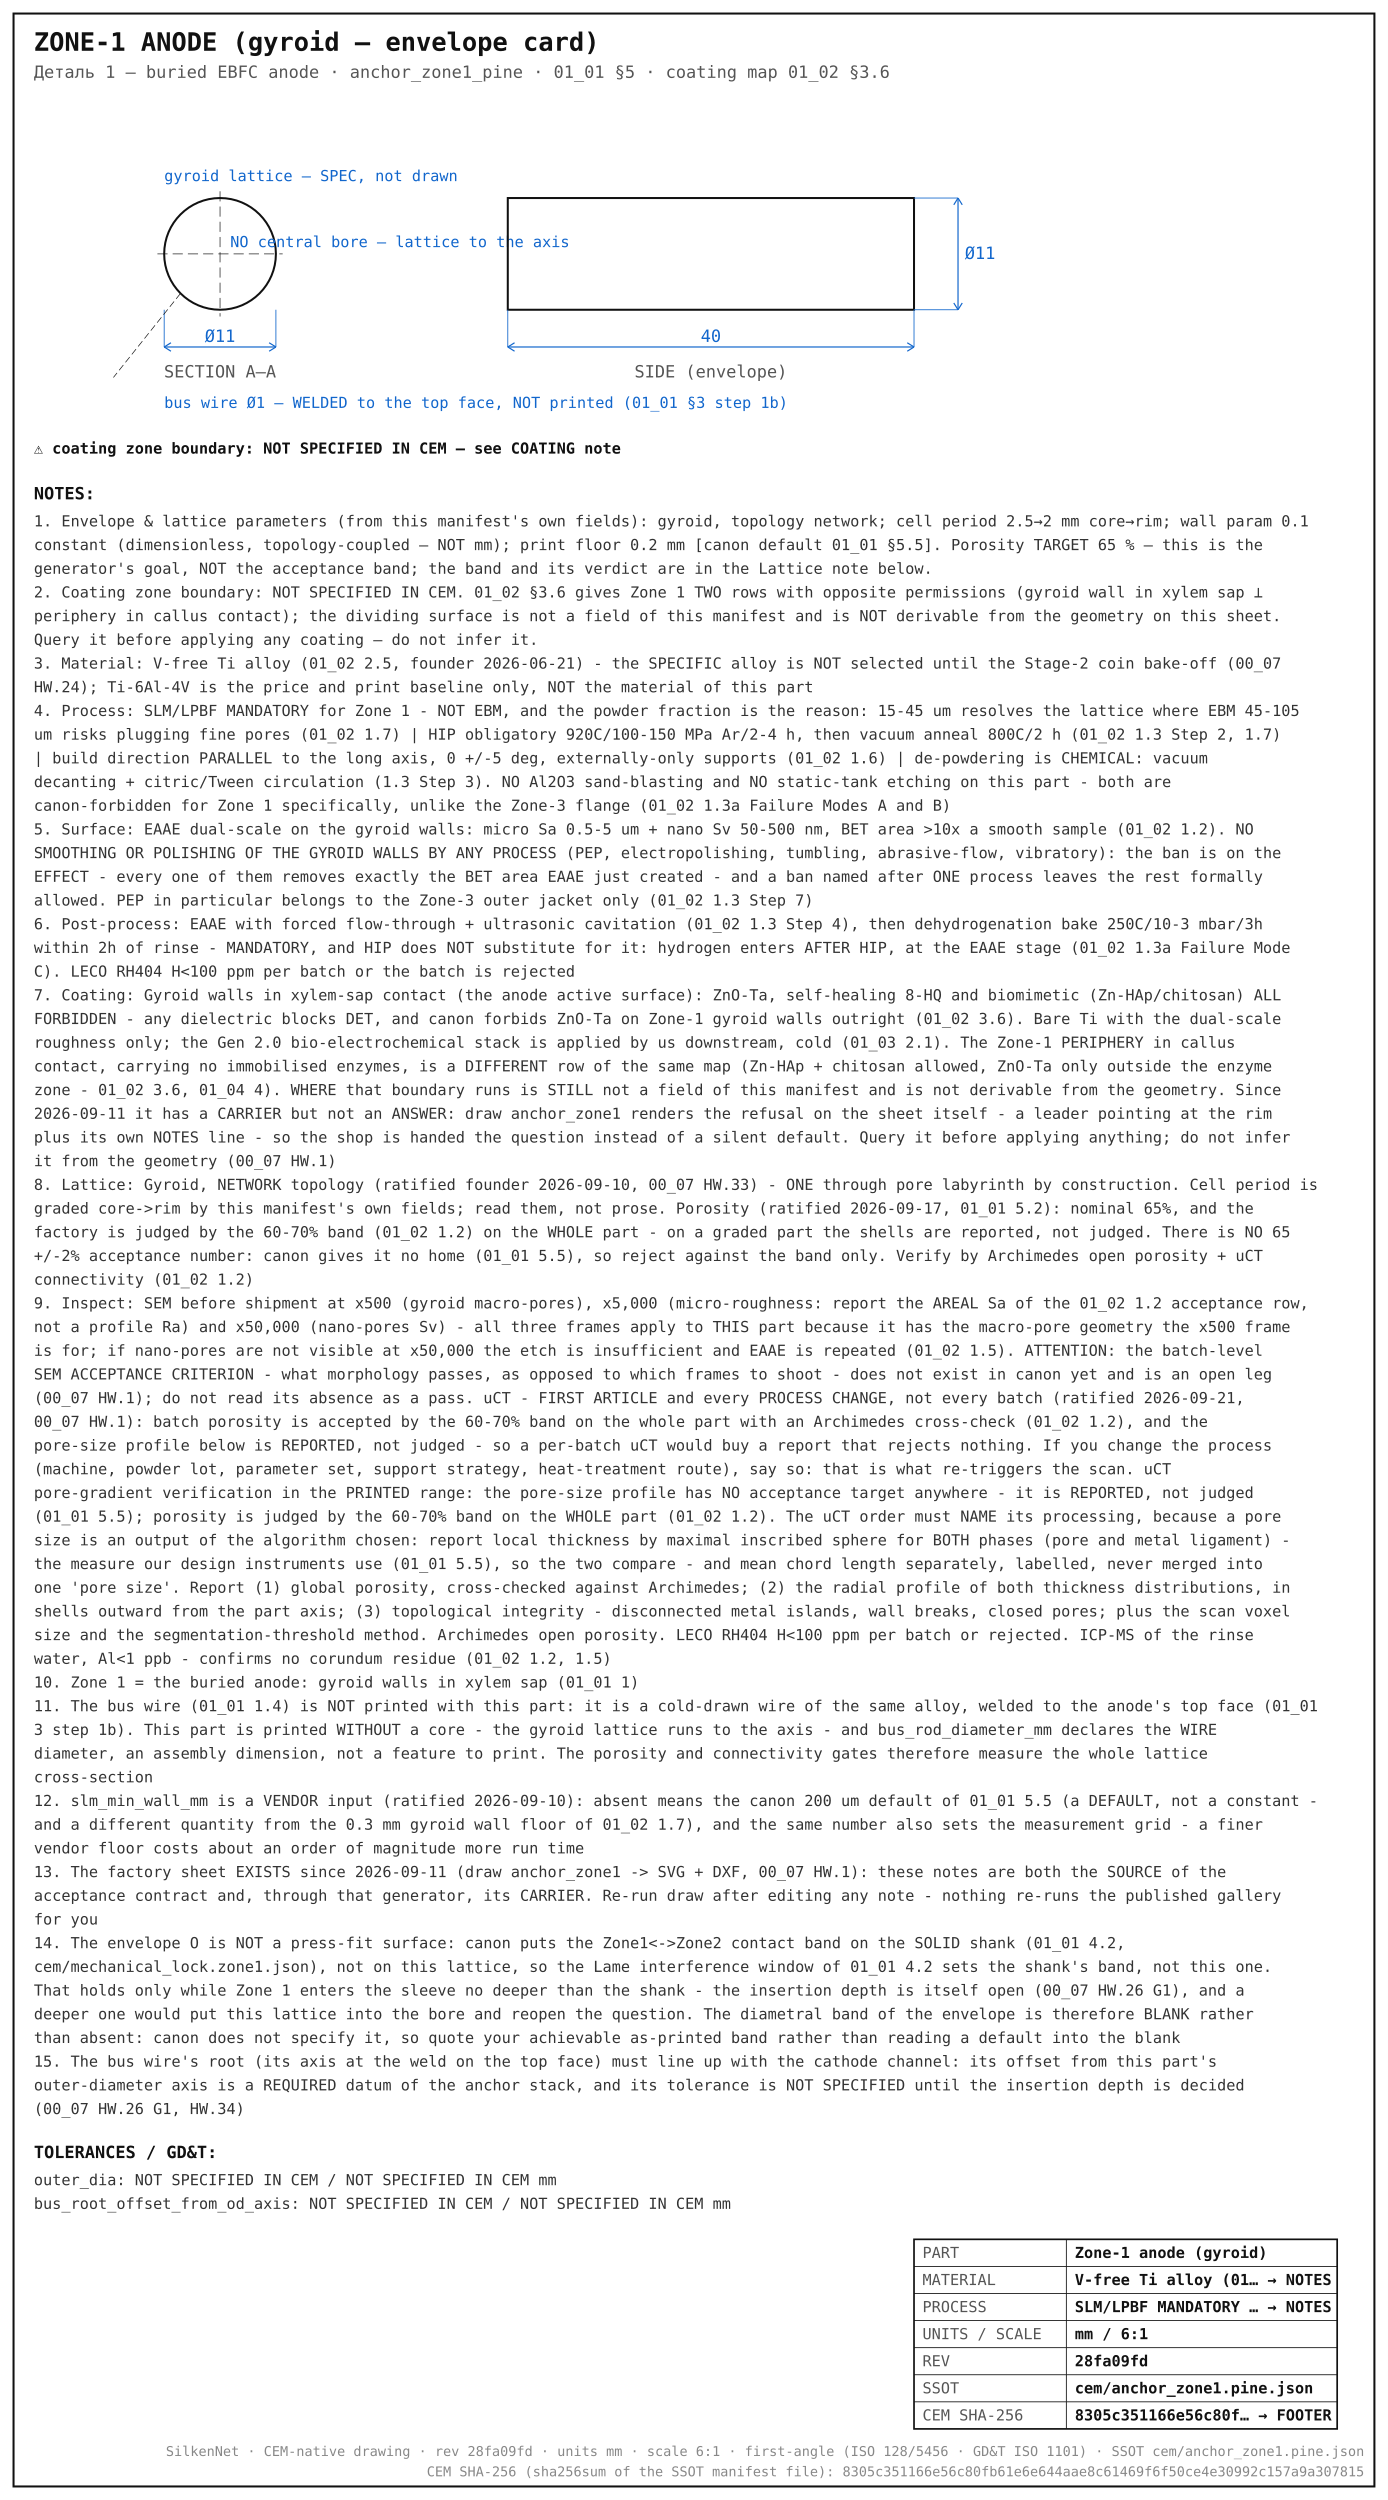
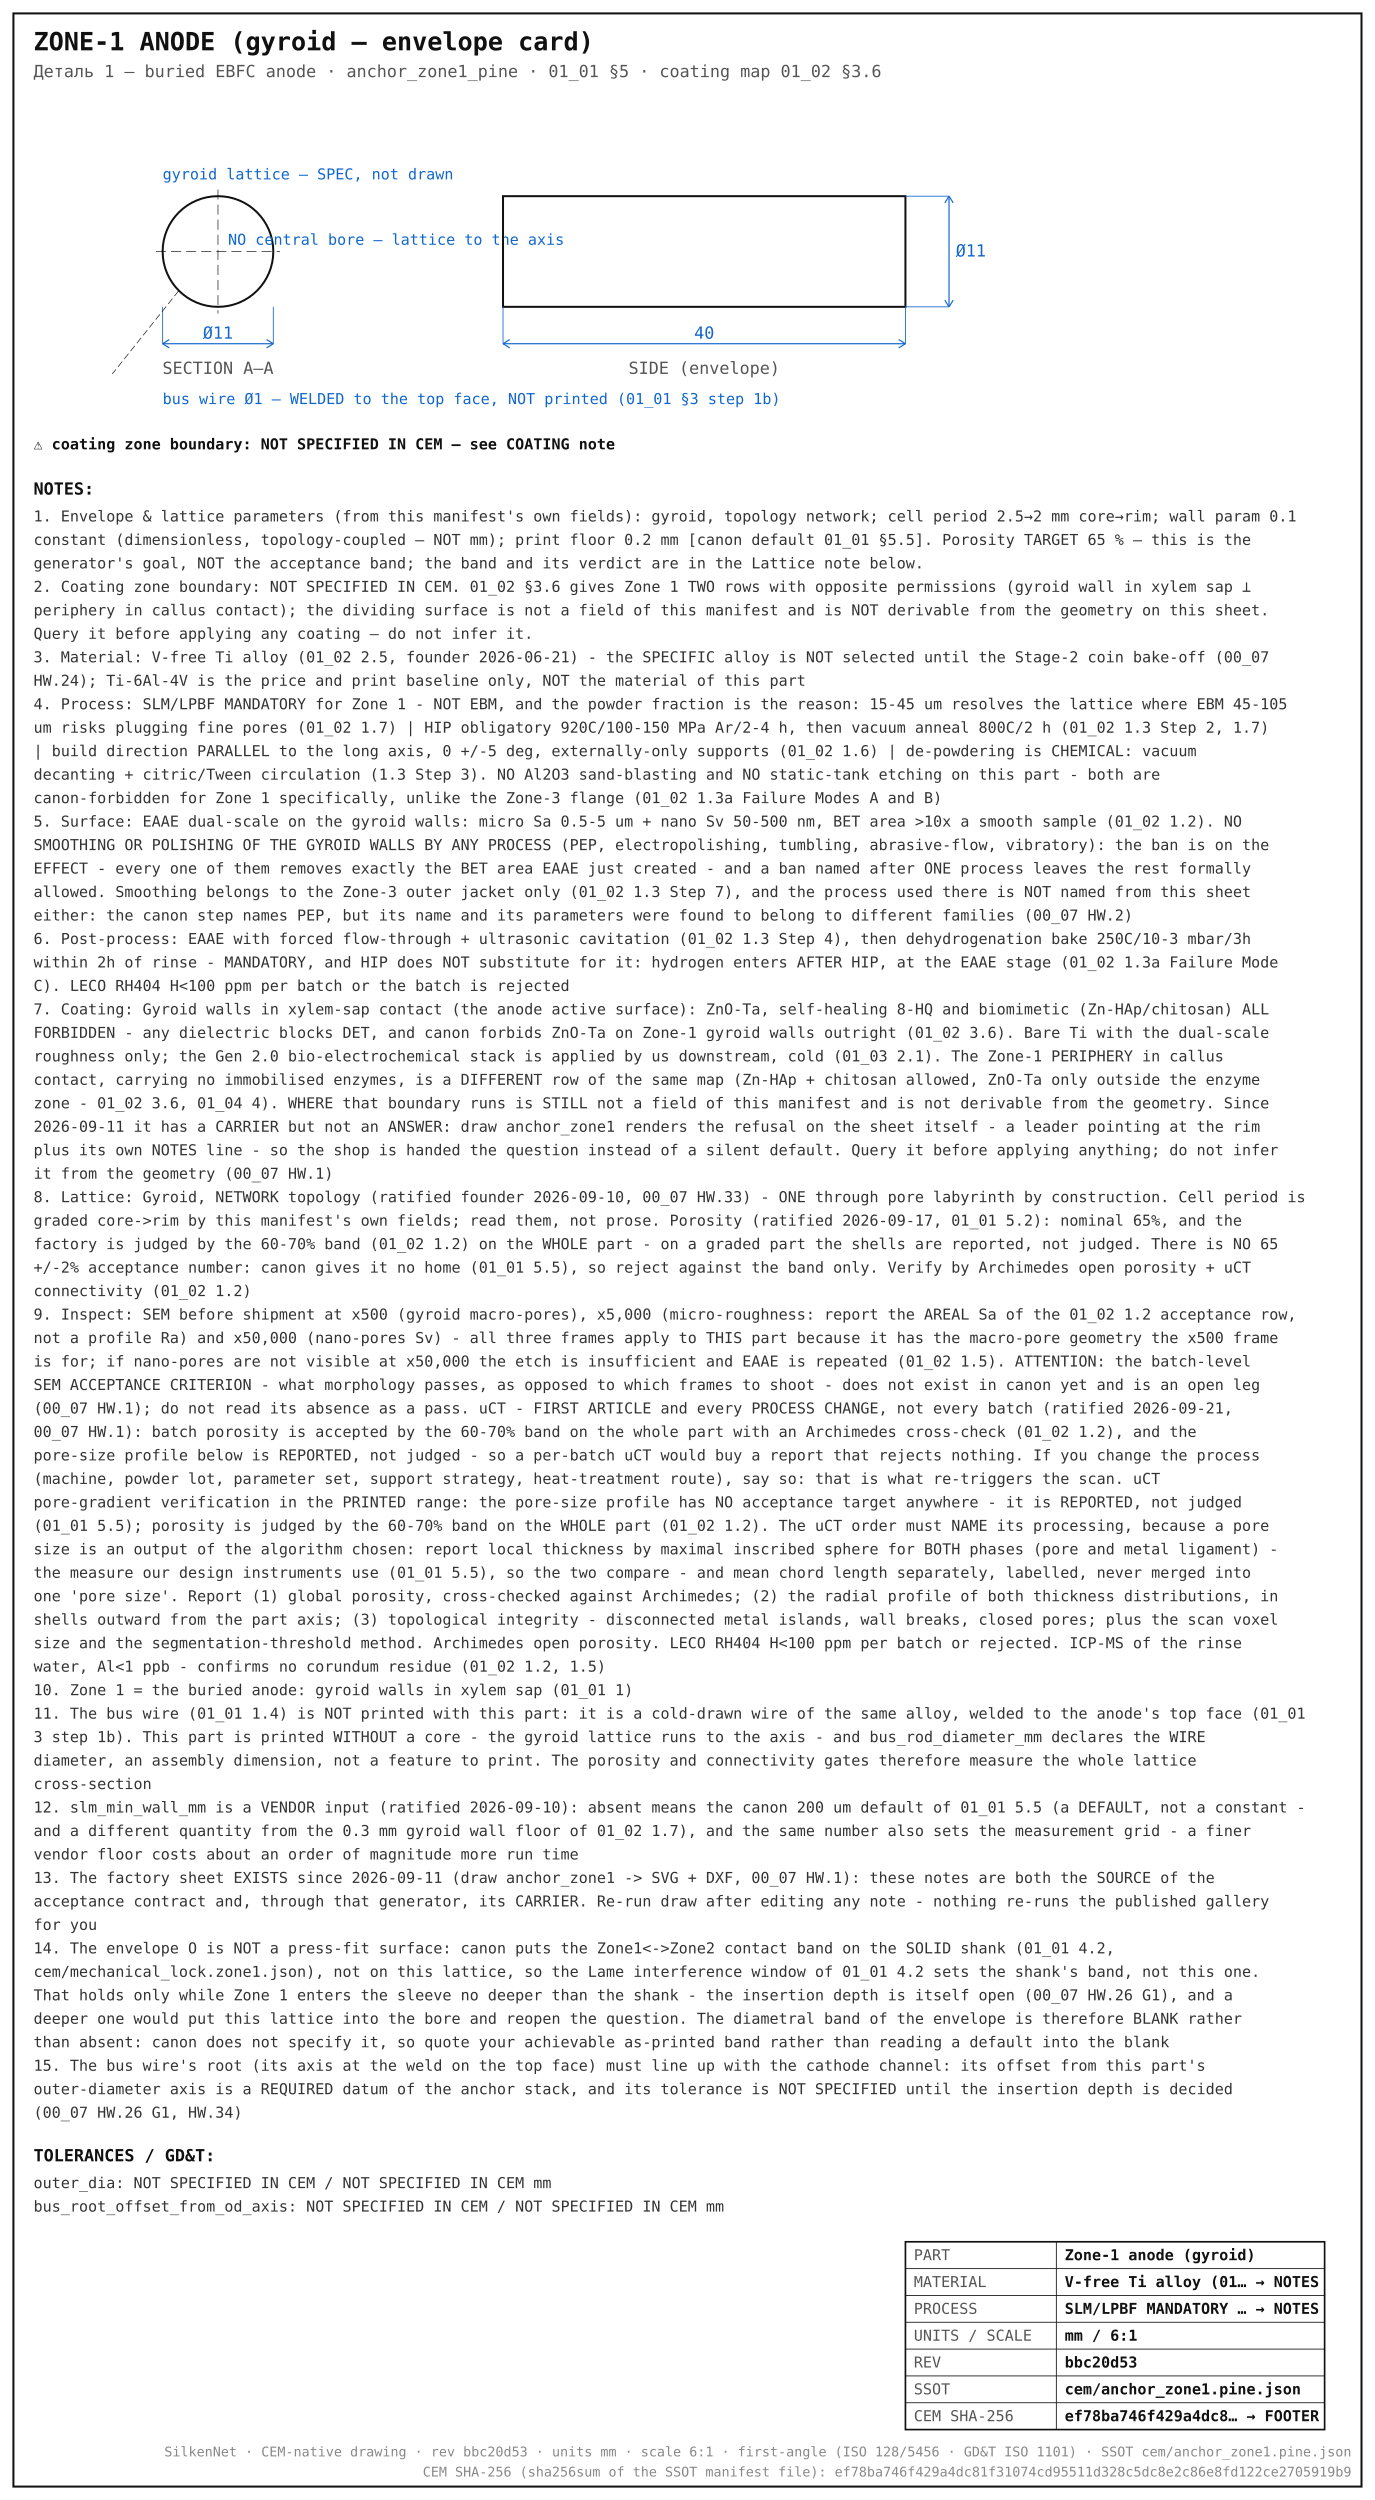
- <svg xmlns="http://www.w3.org/2000/svg" width="820" height="1477" viewBox="0 0 820 1477">
-   <rect x="0" y="0" width="820" height="1477" fill="white" />
-   <rect x="8" y="8" width="804" height="1461" fill="none" stroke="#111" stroke-width="1.2" />
+ <svg xmlns="http://www.w3.org/2000/svg" width="820" height="1491" viewBox="0 0 820 1491">
+   <rect x="0" y="0" width="820" height="1491" fill="white" />
+   <rect x="8" y="8" width="804" height="1475" fill="none" stroke="#111" stroke-width="1.2" />
  <text x="20" y="30" font-family="monospace" font-size="15" text-anchor="start" fill="#111" font-weight="bold">ZONE-1 ANODE  (gyroid — envelope card)</text>
  <text x="20" y="46" font-family="monospace" font-size="10" text-anchor="start" fill="#555" font-weight="normal">Деталь 1 — buried EBFC anode · anchor_zone1_pine · 01_01 §5 · coating map 01_02 §3.6</text>
  <circle cx="130" cy="150" r="33" fill="none" stroke="#111" stroke-width="1.2" />
  <line x1="93" y1="150" x2="167" y2="150" stroke="#111" stroke-width="0.4" stroke-dasharray="6 3" />
  <line x1="130" y1="113" x2="130" y2="187" stroke="#111" stroke-width="0.4" stroke-dasharray="6 3" />
  <text x="130" y="223" font-family="monospace" font-size="10" text-anchor="middle" fill="#555" font-weight="normal">SECTION A–A</text>
  <line x1="97" y1="183" x2="97" y2="205" stroke="#1166cc" stroke-width="0.5" />
  <line x1="163" y1="183" x2="163" y2="205" stroke="#1166cc" stroke-width="0.5" />
  <line x1="97" y1="205" x2="163" y2="205" stroke="#1166cc" stroke-width="0.7" />
  <line x1="97" y1="205" x2="101" y2="202.5" stroke="#1166cc" stroke-width="0.7" />
  <line x1="97" y1="205" x2="101" y2="207.5" stroke="#1166cc" stroke-width="0.7" />
  <line x1="163" y1="205" x2="159" y2="202.5" stroke="#1166cc" stroke-width="0.7" />
  <line x1="163" y1="205" x2="159" y2="207.5" stroke="#1166cc" stroke-width="0.7" />
  <text x="130" y="202" font-family="monospace" font-size="10" text-anchor="middle" fill="#1166cc" font-weight="normal">Ø11</text>
  <text x="136" y="146" font-family="monospace" font-size="9" text-anchor="start" fill="#1166cc" font-weight="normal">NO central bore — lattice to the axis</text>
  <text x="97" y="241" font-family="monospace" font-size="9" text-anchor="start" fill="#1166cc" font-weight="normal">bus wire Ø1 — WELDED to the top face, NOT printed (01_01 §3 step 1b)</text>
  <text x="97" y="107" font-family="monospace" font-size="9" text-anchor="start" fill="#1166cc" font-weight="normal">gyroid lattice — SPEC, not drawn</text>
  <line x1="106.57" y1="173.43" x2="67" y2="223" stroke="#111" stroke-width="0.4" stroke-dasharray="4 2" />
  <text x="20" y="268" font-family="monospace" font-size="9" text-anchor="start" fill="#111" font-weight="bold">⚠ coating zone boundary: NOT SPECIFIED IN CEM — see COATING note</text>
  <rect x="300" y="117" width="240" height="66" fill="none" stroke="#111" stroke-width="1.2" />
  <text x="420" y="223" font-family="monospace" font-size="10" text-anchor="middle" fill="#555" font-weight="normal">SIDE (envelope)</text>
  <line x1="300" y1="183" x2="300" y2="205" stroke="#1166cc" stroke-width="0.5" />
  <line x1="540" y1="183" x2="540" y2="205" stroke="#1166cc" stroke-width="0.5" />
  <line x1="300" y1="205" x2="540" y2="205" stroke="#1166cc" stroke-width="0.7" />
  <line x1="300" y1="205" x2="304" y2="202.5" stroke="#1166cc" stroke-width="0.7" />
  <line x1="300" y1="205" x2="304" y2="207.5" stroke="#1166cc" stroke-width="0.7" />
  <line x1="540" y1="205" x2="536" y2="202.5" stroke="#1166cc" stroke-width="0.7" />
  <line x1="540" y1="205" x2="536" y2="207.5" stroke="#1166cc" stroke-width="0.7" />
  <text x="420" y="202" font-family="monospace" font-size="10" text-anchor="middle" fill="#1166cc" font-weight="normal">40</text>
  <line x1="540" y1="117" x2="566" y2="117" stroke="#1166cc" stroke-width="0.5" />
  <line x1="540" y1="183" x2="566" y2="183" stroke="#1166cc" stroke-width="0.5" />
  <line x1="566" y1="117" x2="566" y2="183" stroke="#1166cc" stroke-width="0.7" />
  <line x1="566" y1="117" x2="563.5" y2="121" stroke="#1166cc" stroke-width="0.7" />
  <line x1="566" y1="117" x2="568.5" y2="121" stroke="#1166cc" stroke-width="0.7" />
  <line x1="566" y1="183" x2="563.5" y2="179" stroke="#1166cc" stroke-width="0.7" />
  <line x1="566" y1="183" x2="568.5" y2="179" stroke="#1166cc" stroke-width="0.7" />
  <text x="570" y="153" font-family="monospace" font-size="10" text-anchor="start" fill="#1166cc" font-weight="normal">Ø11</text>
  <text x="20" y="295" font-family="monospace" font-size="10" text-anchor="start" fill="#111" font-weight="bold">NOTES:</text>
  <text x="20" y="311" font-family="monospace" font-size="9" text-anchor="start" fill="#333" font-weight="normal">1. Envelope &amp; lattice parameters (from this manifest's own fields): gyroid, topology network; cell period 2.5→2 mm core→rim; wall param 0.1</text>
  <text x="20" y="325" font-family="monospace" font-size="9" text-anchor="start" fill="#333" font-weight="normal">   constant (dimensionless, topology-coupled — NOT mm); print floor 0.2 mm [canon default 01_01 §5.5]. Porosity TARGET 65 % — this is the</text>
  <text x="20" y="339" font-family="monospace" font-size="9" text-anchor="start" fill="#333" font-weight="normal">   generator's goal, NOT the acceptance band; the band and its verdict are in the Lattice note below.</text>
  <text x="20" y="353" font-family="monospace" font-size="9" text-anchor="start" fill="#333" font-weight="normal">2. Coating zone boundary: NOT SPECIFIED IN CEM. 01_02 §3.6 gives Zone 1 TWO rows with opposite permissions (gyroid wall in xylem sap ⊥</text>
  <text x="20" y="367" font-family="monospace" font-size="9" text-anchor="start" fill="#333" font-weight="normal">   periphery in callus contact); the dividing surface is not a field of this manifest and is NOT derivable from the geometry on this sheet.</text>
  <text x="20" y="381" font-family="monospace" font-size="9" text-anchor="start" fill="#333" font-weight="normal">   Query it before applying any coating — do not infer it.</text>
  <text x="20" y="395" font-family="monospace" font-size="9" text-anchor="start" fill="#333" font-weight="normal">3. Material: V-free Ti alloy (01_02 2.5, founder 2026-06-21) - the SPECIFIC alloy is NOT selected until the Stage-2 coin bake-off (00_07</text>
  <text x="20" y="409" font-family="monospace" font-size="9" text-anchor="start" fill="#333" font-weight="normal">   HW.24); Ti-6Al-4V is the price and print baseline only, NOT the material of this part</text>
  <text x="20" y="423" font-family="monospace" font-size="9" text-anchor="start" fill="#333" font-weight="normal">4. Process: SLM/LPBF MANDATORY for Zone 1 - NOT EBM, and the powder fraction is the reason: 15-45 um resolves the lattice where EBM 45-105</text>
  <text x="20" y="437" font-family="monospace" font-size="9" text-anchor="start" fill="#333" font-weight="normal">   um risks plugging fine pores (01_02 1.7) | HIP obligatory 920C/100-150 MPa Ar/2-4 h, then vacuum anneal 800C/2 h (01_02 1.3 Step 2, 1.7)</text>
  <text x="20" y="451" font-family="monospace" font-size="9" text-anchor="start" fill="#333" font-weight="normal">   | build direction PARALLEL to the long axis, 0 +/-5 deg, externally-only supports (01_02 1.6) | de-powdering is CHEMICAL: vacuum</text>
  <text x="20" y="465" font-family="monospace" font-size="9" text-anchor="start" fill="#333" font-weight="normal">   decanting + citric/Tween circulation (1.3 Step 3). NO Al2O3 sand-blasting and NO static-tank etching on this part - both are</text>
  <text x="20" y="479" font-family="monospace" font-size="9" text-anchor="start" fill="#333" font-weight="normal">   canon-forbidden for Zone 1 specifically, unlike the Zone-3 flange (01_02 1.3a Failure Modes A and B)</text>
  <text x="20" y="493" font-family="monospace" font-size="9" text-anchor="start" fill="#333" font-weight="normal">5. Surface: EAAE dual-scale on the gyroid walls: micro Sa 0.5-5 um + nano Sv 50-500 nm, BET area &gt;10x a smooth sample (01_02 1.2). NO</text>
  <text x="20" y="507" font-family="monospace" font-size="9" text-anchor="start" fill="#333" font-weight="normal">   SMOOTHING OR POLISHING OF THE GYROID WALLS BY ANY PROCESS (PEP, electropolishing, tumbling, abrasive-flow, vibratory): the ban is on the</text>
  <text x="20" y="521" font-family="monospace" font-size="9" text-anchor="start" fill="#333" font-weight="normal">   EFFECT - every one of them removes exactly the BET area EAAE just created - and a ban named after ONE process leaves the rest formally</text>
-   <text x="20" y="535" font-family="monospace" font-size="9" text-anchor="start" fill="#333" font-weight="normal">   allowed. PEP in particular belongs to the Zone-3 outer jacket only (01_02 1.3 Step 7)</text>
-   <text x="20" y="549" font-family="monospace" font-size="9" text-anchor="start" fill="#333" font-weight="normal">6. Post-process: EAAE with forced flow-through + ultrasonic cavitation (01_02 1.3 Step 4), then dehydrogenation bake 250C/10-3 mbar/3h</text>
-   <text x="20" y="563" font-family="monospace" font-size="9" text-anchor="start" fill="#333" font-weight="normal">   within 2h of rinse - MANDATORY, and HIP does NOT substitute for it: hydrogen enters AFTER HIP, at the EAAE stage (01_02 1.3a Failure Mode</text>
-   <text x="20" y="577" font-family="monospace" font-size="9" text-anchor="start" fill="#333" font-weight="normal">   C). LECO RH404 H&lt;100 ppm per batch or the batch is rejected</text>
-   <text x="20" y="591" font-family="monospace" font-size="9" text-anchor="start" fill="#333" font-weight="normal">7. Coating: Gyroid walls in xylem-sap contact (the anode active surface): ZnO-Ta, self-healing 8-HQ and biomimetic (Zn-HAp/chitosan) ALL</text>
-   <text x="20" y="605" font-family="monospace" font-size="9" text-anchor="start" fill="#333" font-weight="normal">   FORBIDDEN - any dielectric blocks DET, and canon forbids ZnO-Ta on Zone-1 gyroid walls outright (01_02 3.6). Bare Ti with the dual-scale</text>
-   <text x="20" y="619" font-family="monospace" font-size="9" text-anchor="start" fill="#333" font-weight="normal">   roughness only; the Gen 2.0 bio-electrochemical stack is applied by us downstream, cold (01_03 2.1). The Zone-1 PERIPHERY in callus</text>
-   <text x="20" y="633" font-family="monospace" font-size="9" text-anchor="start" fill="#333" font-weight="normal">   contact, carrying no immobilised enzymes, is a DIFFERENT row of the same map (Zn-HAp + chitosan allowed, ZnO-Ta only outside the enzyme</text>
-   <text x="20" y="647" font-family="monospace" font-size="9" text-anchor="start" fill="#333" font-weight="normal">   zone - 01_02 3.6, 01_04 4). WHERE that boundary runs is STILL not a field of this manifest and is not derivable from the geometry. Since</text>
-   <text x="20" y="661" font-family="monospace" font-size="9" text-anchor="start" fill="#333" font-weight="normal">   2026-09-11 it has a CARRIER but not an ANSWER: draw anchor_zone1 renders the refusal on the sheet itself - a leader pointing at the rim</text>
-   <text x="20" y="675" font-family="monospace" font-size="9" text-anchor="start" fill="#333" font-weight="normal">   plus its own NOTES line - so the shop is handed the question instead of a silent default. Query it before applying anything; do not infer</text>
-   <text x="20" y="689" font-family="monospace" font-size="9" text-anchor="start" fill="#333" font-weight="normal">   it from the geometry (00_07 HW.1)</text>
-   <text x="20" y="703" font-family="monospace" font-size="9" text-anchor="start" fill="#333" font-weight="normal">8. Lattice: Gyroid, NETWORK topology (ratified founder 2026-09-10, 00_07 HW.33) - ONE through pore labyrinth by construction. Cell period is</text>
-   <text x="20" y="717" font-family="monospace" font-size="9" text-anchor="start" fill="#333" font-weight="normal">   graded core-&gt;rim by this manifest's own fields; read them, not prose. Porosity (ratified 2026-09-17, 01_01 5.2): nominal 65%, and the</text>
-   <text x="20" y="731" font-family="monospace" font-size="9" text-anchor="start" fill="#333" font-weight="normal">   factory is judged by the 60-70% band (01_02 1.2) on the WHOLE part - on a graded part the shells are reported, not judged. There is NO 65</text>
-   <text x="20" y="745" font-family="monospace" font-size="9" text-anchor="start" fill="#333" font-weight="normal">   +/-2% acceptance number: canon gives it no home (01_01 5.5), so reject against the band only. Verify by Archimedes open porosity + uCT</text>
-   <text x="20" y="759" font-family="monospace" font-size="9" text-anchor="start" fill="#333" font-weight="normal">   connectivity (01_02 1.2)</text>
-   <text x="20" y="773" font-family="monospace" font-size="9" text-anchor="start" fill="#333" font-weight="normal">9. Inspect: SEM before shipment at x500 (gyroid macro-pores), x5,000 (micro-roughness: report the AREAL Sa of the 01_02 1.2 acceptance row,</text>
-   <text x="20" y="787" font-family="monospace" font-size="9" text-anchor="start" fill="#333" font-weight="normal">   not a profile Ra) and x50,000 (nano-pores Sv) - all three frames apply to THIS part because it has the macro-pore geometry the x500 frame</text>
-   <text x="20" y="801" font-family="monospace" font-size="9" text-anchor="start" fill="#333" font-weight="normal">   is for; if nano-pores are not visible at x50,000 the etch is insufficient and EAAE is repeated (01_02 1.5). ATTENTION: the batch-level</text>
-   <text x="20" y="815" font-family="monospace" font-size="9" text-anchor="start" fill="#333" font-weight="normal">   SEM ACCEPTANCE CRITERION - what morphology passes, as opposed to which frames to shoot - does not exist in canon yet and is an open leg</text>
-   <text x="20" y="829" font-family="monospace" font-size="9" text-anchor="start" fill="#333" font-weight="normal">   (00_07 HW.1); do not read its absence as a pass. uCT - FIRST ARTICLE and every PROCESS CHANGE, not every batch (ratified 2026-09-21,</text>
-   <text x="20" y="843" font-family="monospace" font-size="9" text-anchor="start" fill="#333" font-weight="normal">   00_07 HW.1): batch porosity is accepted by the 60-70% band on the whole part with an Archimedes cross-check (01_02 1.2), and the</text>
-   <text x="20" y="857" font-family="monospace" font-size="9" text-anchor="start" fill="#333" font-weight="normal">   pore-size profile below is REPORTED, not judged - so a per-batch uCT would buy a report that rejects nothing. If you change the process</text>
-   <text x="20" y="871" font-family="monospace" font-size="9" text-anchor="start" fill="#333" font-weight="normal">   (machine, powder lot, parameter set, support strategy, heat-treatment route), say so: that is what re-triggers the scan. uCT</text>
-   <text x="20" y="885" font-family="monospace" font-size="9" text-anchor="start" fill="#333" font-weight="normal">   pore-gradient verification in the PRINTED range: the pore-size profile has NO acceptance target anywhere - it is REPORTED, not judged</text>
-   <text x="20" y="899" font-family="monospace" font-size="9" text-anchor="start" fill="#333" font-weight="normal">   (01_01 5.5); porosity is judged by the 60-70% band on the WHOLE part (01_02 1.2). The uCT order must NAME its processing, because a pore</text>
-   <text x="20" y="913" font-family="monospace" font-size="9" text-anchor="start" fill="#333" font-weight="normal">   size is an output of the algorithm chosen: report local thickness by maximal inscribed sphere for BOTH phases (pore and metal ligament) -</text>
-   <text x="20" y="927" font-family="monospace" font-size="9" text-anchor="start" fill="#333" font-weight="normal">   the measure our design instruments use (01_01 5.5), so the two compare - and mean chord length separately, labelled, never merged into</text>
-   <text x="20" y="941" font-family="monospace" font-size="9" text-anchor="start" fill="#333" font-weight="normal">   one 'pore size'. Report (1) global porosity, cross-checked against Archimedes; (2) the radial profile of both thickness distributions, in</text>
-   <text x="20" y="955" font-family="monospace" font-size="9" text-anchor="start" fill="#333" font-weight="normal">   shells outward from the part axis; (3) topological integrity - disconnected metal islands, wall breaks, closed pores; plus the scan voxel</text>
-   <text x="20" y="969" font-family="monospace" font-size="9" text-anchor="start" fill="#333" font-weight="normal">   size and the segmentation-threshold method. Archimedes open porosity. LECO RH404 H&lt;100 ppm per batch or rejected. ICP-MS of the rinse</text>
-   <text x="20" y="983" font-family="monospace" font-size="9" text-anchor="start" fill="#333" font-weight="normal">   water, Al&lt;1 ppb - confirms no corundum residue (01_02 1.2, 1.5)</text>
-   <text x="20" y="997" font-family="monospace" font-size="9" text-anchor="start" fill="#333" font-weight="normal">10. Zone 1 = the buried anode: gyroid walls in xylem sap (01_01 1)</text>
-   <text x="20" y="1011" font-family="monospace" font-size="9" text-anchor="start" fill="#333" font-weight="normal">11. The bus wire (01_01 1.4) is NOT printed with this part: it is a cold-drawn wire of the same alloy, welded to the anode's top face (01_01</text>
-   <text x="20" y="1025" font-family="monospace" font-size="9" text-anchor="start" fill="#333" font-weight="normal">   3 step 1b). This part is printed WITHOUT a core - the gyroid lattice runs to the axis - and bus_rod_diameter_mm declares the WIRE</text>
-   <text x="20" y="1039" font-family="monospace" font-size="9" text-anchor="start" fill="#333" font-weight="normal">   diameter, an assembly dimension, not a feature to print. The porosity and connectivity gates therefore measure the whole lattice</text>
-   <text x="20" y="1053" font-family="monospace" font-size="9" text-anchor="start" fill="#333" font-weight="normal">   cross-section</text>
-   <text x="20" y="1067" font-family="monospace" font-size="9" text-anchor="start" fill="#333" font-weight="normal">12. slm_min_wall_mm is a VENDOR input (ratified 2026-09-10): absent means the canon 200 um default of 01_01 5.5 (a DEFAULT, not a constant -</text>
-   <text x="20" y="1081" font-family="monospace" font-size="9" text-anchor="start" fill="#333" font-weight="normal">   and a different quantity from the 0.3 mm gyroid wall floor of 01_02 1.7), and the same number also sets the measurement grid - a finer</text>
-   <text x="20" y="1095" font-family="monospace" font-size="9" text-anchor="start" fill="#333" font-weight="normal">   vendor floor costs about an order of magnitude more run time</text>
-   <text x="20" y="1109" font-family="monospace" font-size="9" text-anchor="start" fill="#333" font-weight="normal">13. The factory sheet EXISTS since 2026-09-11 (draw anchor_zone1 -&gt; SVG + DXF, 00_07 HW.1): these notes are both the SOURCE of the</text>
-   <text x="20" y="1123" font-family="monospace" font-size="9" text-anchor="start" fill="#333" font-weight="normal">   acceptance contract and, through that generator, its CARRIER. Re-run draw after editing any note - nothing re-runs the published gallery</text>
-   <text x="20" y="1137" font-family="monospace" font-size="9" text-anchor="start" fill="#333" font-weight="normal">   for you</text>
-   <text x="20" y="1151" font-family="monospace" font-size="9" text-anchor="start" fill="#333" font-weight="normal">14. The envelope O is NOT a press-fit surface: canon puts the Zone1&lt;-&gt;Zone2 contact band on the SOLID shank (01_01 4.2,</text>
-   <text x="20" y="1165" font-family="monospace" font-size="9" text-anchor="start" fill="#333" font-weight="normal">   cem/mechanical_lock.zone1.json), not on this lattice, so the Lame interference window of 01_01 4.2 sets the shank's band, not this one.</text>
-   <text x="20" y="1179" font-family="monospace" font-size="9" text-anchor="start" fill="#333" font-weight="normal">   That holds only while Zone 1 enters the sleeve no deeper than the shank - the insertion depth is itself open (00_07 HW.26 G1), and a</text>
-   <text x="20" y="1193" font-family="monospace" font-size="9" text-anchor="start" fill="#333" font-weight="normal">   deeper one would put this lattice into the bore and reopen the question. The diametral band of the envelope is therefore BLANK rather</text>
-   <text x="20" y="1207" font-family="monospace" font-size="9" text-anchor="start" fill="#333" font-weight="normal">   than absent: canon does not specify it, so quote your achievable as-printed band rather than reading a default into the blank</text>
-   <text x="20" y="1221" font-family="monospace" font-size="9" text-anchor="start" fill="#333" font-weight="normal">15. The bus wire's root (its axis at the weld on the top face) must line up with the cathode channel: its offset from this part's</text>
-   <text x="20" y="1235" font-family="monospace" font-size="9" text-anchor="start" fill="#333" font-weight="normal">   outer-diameter axis is a REQUIRED datum of the anchor stack, and its tolerance is NOT SPECIFIED until the insertion depth is decided</text>
-   <text x="20" y="1249" font-family="monospace" font-size="9" text-anchor="start" fill="#333" font-weight="normal">   (00_07 HW.26 G1, HW.34)</text>
-   <text x="20" y="1275" font-family="monospace" font-size="10" text-anchor="start" fill="#111" font-weight="bold">TOLERANCES / GD&amp;T:</text>
-   <text x="20" y="1291" font-family="monospace" font-size="9" text-anchor="start" fill="#333" font-weight="normal">outer_dia: NOT SPECIFIED IN CEM / NOT SPECIFIED IN CEM mm</text>
-   <text x="20" y="1305" font-family="monospace" font-size="9" text-anchor="start" fill="#333" font-weight="normal">bus_root_offset_from_od_axis: NOT SPECIFIED IN CEM / NOT SPECIFIED IN CEM mm</text>
-   <rect x="540" y="1323" width="250" height="112" fill="none" stroke="#111" stroke-width="1" />
-   <line x1="630" y1="1323" x2="630" y2="1339" stroke="#111" stroke-width="0.5" />
-   <text x="545" y="1334" font-family="monospace" font-size="9" text-anchor="start" fill="#555" font-weight="normal">PART</text>
-   <text x="635" y="1334" font-family="monospace" font-size="9" text-anchor="start" fill="#111" font-weight="bold">Zone-1 anode (gyroid)</text>
-   <line x1="540" y1="1339" x2="790" y2="1339" stroke="#111" stroke-width="0.5" />
-   <line x1="630" y1="1339" x2="630" y2="1355" stroke="#111" stroke-width="0.5" />
-   <text x="545" y="1350" font-family="monospace" font-size="9" text-anchor="start" fill="#555" font-weight="normal">MATERIAL</text>
-   <text x="635" y="1350" font-family="monospace" font-size="9" text-anchor="start" fill="#111" font-weight="bold">V-free Ti alloy (01… → NOTES</text>
-   <line x1="540" y1="1355" x2="790" y2="1355" stroke="#111" stroke-width="0.5" />
-   <line x1="630" y1="1355" x2="630" y2="1371" stroke="#111" stroke-width="0.5" />
-   <text x="545" y="1366" font-family="monospace" font-size="9" text-anchor="start" fill="#555" font-weight="normal">PROCESS</text>
-   <text x="635" y="1366" font-family="monospace" font-size="9" text-anchor="start" fill="#111" font-weight="bold">SLM/LPBF MANDATORY … → NOTES</text>
-   <line x1="540" y1="1371" x2="790" y2="1371" stroke="#111" stroke-width="0.5" />
-   <line x1="630" y1="1371" x2="630" y2="1387" stroke="#111" stroke-width="0.5" />
-   <text x="545" y="1382" font-family="monospace" font-size="9" text-anchor="start" fill="#555" font-weight="normal">UNITS / SCALE</text>
-   <text x="635" y="1382" font-family="monospace" font-size="9" text-anchor="start" fill="#111" font-weight="bold">mm / 6:1</text>
-   <line x1="540" y1="1387" x2="790" y2="1387" stroke="#111" stroke-width="0.5" />
-   <line x1="630" y1="1387" x2="630" y2="1403" stroke="#111" stroke-width="0.5" />
-   <text x="545" y="1398" font-family="monospace" font-size="9" text-anchor="start" fill="#555" font-weight="normal">REV</text>
-   <text x="635" y="1398" font-family="monospace" font-size="9" text-anchor="start" fill="#111" font-weight="bold">28fa09fd</text>
-   <line x1="540" y1="1403" x2="790" y2="1403" stroke="#111" stroke-width="0.5" />
-   <line x1="630" y1="1403" x2="630" y2="1419" stroke="#111" stroke-width="0.5" />
-   <text x="545" y="1414" font-family="monospace" font-size="9" text-anchor="start" fill="#555" font-weight="normal">SSOT</text>
-   <text x="635" y="1414" font-family="monospace" font-size="9" text-anchor="start" fill="#111" font-weight="bold">cem/anchor_zone1.pine.json</text>
-   <line x1="540" y1="1419" x2="790" y2="1419" stroke="#111" stroke-width="0.5" />
-   <line x1="630" y1="1419" x2="630" y2="1435" stroke="#111" stroke-width="0.5" />
-   <text x="545" y="1430" font-family="monospace" font-size="9" text-anchor="start" fill="#555" font-weight="normal">CEM SHA-256</text>
-   <text x="635" y="1430" font-family="monospace" font-size="9" text-anchor="start" fill="#111" font-weight="bold">8305c351166e56c80f… → FOOTER</text>
-   <text x="806" y="1451" font-family="monospace" font-size="8" text-anchor="end" fill="#888" font-weight="normal">SilkenNet · CEM-native drawing · rev 28fa09fd · units mm · scale 6:1 · first-angle (ISO 128/5456 · GD&amp;T ISO 1101) · SSOT cem/anchor_zone1.pine.json</text>
-   <text x="806" y="1463" font-family="monospace" font-size="8" text-anchor="end" fill="#888" font-weight="normal">CEM SHA-256 (sha256sum of the SSOT manifest file): 8305c351166e56c80fb61e6e644aae8c61469f6f50ce4e30992c157a9a307815</text>
+   <text x="20" y="535" font-family="monospace" font-size="9" text-anchor="start" fill="#333" font-weight="normal">   allowed. Smoothing belongs to the Zone-3 outer jacket only (01_02 1.3 Step 7), and the process used there is NOT named from this sheet</text>
+   <text x="20" y="549" font-family="monospace" font-size="9" text-anchor="start" fill="#333" font-weight="normal">   either: the canon step names PEP, but its name and its parameters were found to belong to different families (00_07 HW.2)</text>
+   <text x="20" y="563" font-family="monospace" font-size="9" text-anchor="start" fill="#333" font-weight="normal">6. Post-process: EAAE with forced flow-through + ultrasonic cavitation (01_02 1.3 Step 4), then dehydrogenation bake 250C/10-3 mbar/3h</text>
+   <text x="20" y="577" font-family="monospace" font-size="9" text-anchor="start" fill="#333" font-weight="normal">   within 2h of rinse - MANDATORY, and HIP does NOT substitute for it: hydrogen enters AFTER HIP, at the EAAE stage (01_02 1.3a Failure Mode</text>
+   <text x="20" y="591" font-family="monospace" font-size="9" text-anchor="start" fill="#333" font-weight="normal">   C). LECO RH404 H&lt;100 ppm per batch or the batch is rejected</text>
+   <text x="20" y="605" font-family="monospace" font-size="9" text-anchor="start" fill="#333" font-weight="normal">7. Coating: Gyroid walls in xylem-sap contact (the anode active surface): ZnO-Ta, self-healing 8-HQ and biomimetic (Zn-HAp/chitosan) ALL</text>
+   <text x="20" y="619" font-family="monospace" font-size="9" text-anchor="start" fill="#333" font-weight="normal">   FORBIDDEN - any dielectric blocks DET, and canon forbids ZnO-Ta on Zone-1 gyroid walls outright (01_02 3.6). Bare Ti with the dual-scale</text>
+   <text x="20" y="633" font-family="monospace" font-size="9" text-anchor="start" fill="#333" font-weight="normal">   roughness only; the Gen 2.0 bio-electrochemical stack is applied by us downstream, cold (01_03 2.1). The Zone-1 PERIPHERY in callus</text>
+   <text x="20" y="647" font-family="monospace" font-size="9" text-anchor="start" fill="#333" font-weight="normal">   contact, carrying no immobilised enzymes, is a DIFFERENT row of the same map (Zn-HAp + chitosan allowed, ZnO-Ta only outside the enzyme</text>
+   <text x="20" y="661" font-family="monospace" font-size="9" text-anchor="start" fill="#333" font-weight="normal">   zone - 01_02 3.6, 01_04 4). WHERE that boundary runs is STILL not a field of this manifest and is not derivable from the geometry. Since</text>
+   <text x="20" y="675" font-family="monospace" font-size="9" text-anchor="start" fill="#333" font-weight="normal">   2026-09-11 it has a CARRIER but not an ANSWER: draw anchor_zone1 renders the refusal on the sheet itself - a leader pointing at the rim</text>
+   <text x="20" y="689" font-family="monospace" font-size="9" text-anchor="start" fill="#333" font-weight="normal">   plus its own NOTES line - so the shop is handed the question instead of a silent default. Query it before applying anything; do not infer</text>
+   <text x="20" y="703" font-family="monospace" font-size="9" text-anchor="start" fill="#333" font-weight="normal">   it from the geometry (00_07 HW.1)</text>
+   <text x="20" y="717" font-family="monospace" font-size="9" text-anchor="start" fill="#333" font-weight="normal">8. Lattice: Gyroid, NETWORK topology (ratified founder 2026-09-10, 00_07 HW.33) - ONE through pore labyrinth by construction. Cell period is</text>
+   <text x="20" y="731" font-family="monospace" font-size="9" text-anchor="start" fill="#333" font-weight="normal">   graded core-&gt;rim by this manifest's own fields; read them, not prose. Porosity (ratified 2026-09-17, 01_01 5.2): nominal 65%, and the</text>
+   <text x="20" y="745" font-family="monospace" font-size="9" text-anchor="start" fill="#333" font-weight="normal">   factory is judged by the 60-70% band (01_02 1.2) on the WHOLE part - on a graded part the shells are reported, not judged. There is NO 65</text>
+   <text x="20" y="759" font-family="monospace" font-size="9" text-anchor="start" fill="#333" font-weight="normal">   +/-2% acceptance number: canon gives it no home (01_01 5.5), so reject against the band only. Verify by Archimedes open porosity + uCT</text>
+   <text x="20" y="773" font-family="monospace" font-size="9" text-anchor="start" fill="#333" font-weight="normal">   connectivity (01_02 1.2)</text>
+   <text x="20" y="787" font-family="monospace" font-size="9" text-anchor="start" fill="#333" font-weight="normal">9. Inspect: SEM before shipment at x500 (gyroid macro-pores), x5,000 (micro-roughness: report the AREAL Sa of the 01_02 1.2 acceptance row,</text>
+   <text x="20" y="801" font-family="monospace" font-size="9" text-anchor="start" fill="#333" font-weight="normal">   not a profile Ra) and x50,000 (nano-pores Sv) - all three frames apply to THIS part because it has the macro-pore geometry the x500 frame</text>
+   <text x="20" y="815" font-family="monospace" font-size="9" text-anchor="start" fill="#333" font-weight="normal">   is for; if nano-pores are not visible at x50,000 the etch is insufficient and EAAE is repeated (01_02 1.5). ATTENTION: the batch-level</text>
+   <text x="20" y="829" font-family="monospace" font-size="9" text-anchor="start" fill="#333" font-weight="normal">   SEM ACCEPTANCE CRITERION - what morphology passes, as opposed to which frames to shoot - does not exist in canon yet and is an open leg</text>
+   <text x="20" y="843" font-family="monospace" font-size="9" text-anchor="start" fill="#333" font-weight="normal">   (00_07 HW.1); do not read its absence as a pass. uCT - FIRST ARTICLE and every PROCESS CHANGE, not every batch (ratified 2026-09-21,</text>
+   <text x="20" y="857" font-family="monospace" font-size="9" text-anchor="start" fill="#333" font-weight="normal">   00_07 HW.1): batch porosity is accepted by the 60-70% band on the whole part with an Archimedes cross-check (01_02 1.2), and the</text>
+   <text x="20" y="871" font-family="monospace" font-size="9" text-anchor="start" fill="#333" font-weight="normal">   pore-size profile below is REPORTED, not judged - so a per-batch uCT would buy a report that rejects nothing. If you change the process</text>
+   <text x="20" y="885" font-family="monospace" font-size="9" text-anchor="start" fill="#333" font-weight="normal">   (machine, powder lot, parameter set, support strategy, heat-treatment route), say so: that is what re-triggers the scan. uCT</text>
+   <text x="20" y="899" font-family="monospace" font-size="9" text-anchor="start" fill="#333" font-weight="normal">   pore-gradient verification in the PRINTED range: the pore-size profile has NO acceptance target anywhere - it is REPORTED, not judged</text>
+   <text x="20" y="913" font-family="monospace" font-size="9" text-anchor="start" fill="#333" font-weight="normal">   (01_01 5.5); porosity is judged by the 60-70% band on the WHOLE part (01_02 1.2). The uCT order must NAME its processing, because a pore</text>
+   <text x="20" y="927" font-family="monospace" font-size="9" text-anchor="start" fill="#333" font-weight="normal">   size is an output of the algorithm chosen: report local thickness by maximal inscribed sphere for BOTH phases (pore and metal ligament) -</text>
+   <text x="20" y="941" font-family="monospace" font-size="9" text-anchor="start" fill="#333" font-weight="normal">   the measure our design instruments use (01_01 5.5), so the two compare - and mean chord length separately, labelled, never merged into</text>
+   <text x="20" y="955" font-family="monospace" font-size="9" text-anchor="start" fill="#333" font-weight="normal">   one 'pore size'. Report (1) global porosity, cross-checked against Archimedes; (2) the radial profile of both thickness distributions, in</text>
+   <text x="20" y="969" font-family="monospace" font-size="9" text-anchor="start" fill="#333" font-weight="normal">   shells outward from the part axis; (3) topological integrity - disconnected metal islands, wall breaks, closed pores; plus the scan voxel</text>
+   <text x="20" y="983" font-family="monospace" font-size="9" text-anchor="start" fill="#333" font-weight="normal">   size and the segmentation-threshold method. Archimedes open porosity. LECO RH404 H&lt;100 ppm per batch or rejected. ICP-MS of the rinse</text>
+   <text x="20" y="997" font-family="monospace" font-size="9" text-anchor="start" fill="#333" font-weight="normal">   water, Al&lt;1 ppb - confirms no corundum residue (01_02 1.2, 1.5)</text>
+   <text x="20" y="1011" font-family="monospace" font-size="9" text-anchor="start" fill="#333" font-weight="normal">10. Zone 1 = the buried anode: gyroid walls in xylem sap (01_01 1)</text>
+   <text x="20" y="1025" font-family="monospace" font-size="9" text-anchor="start" fill="#333" font-weight="normal">11. The bus wire (01_01 1.4) is NOT printed with this part: it is a cold-drawn wire of the same alloy, welded to the anode's top face (01_01</text>
+   <text x="20" y="1039" font-family="monospace" font-size="9" text-anchor="start" fill="#333" font-weight="normal">   3 step 1b). This part is printed WITHOUT a core - the gyroid lattice runs to the axis - and bus_rod_diameter_mm declares the WIRE</text>
+   <text x="20" y="1053" font-family="monospace" font-size="9" text-anchor="start" fill="#333" font-weight="normal">   diameter, an assembly dimension, not a feature to print. The porosity and connectivity gates therefore measure the whole lattice</text>
+   <text x="20" y="1067" font-family="monospace" font-size="9" text-anchor="start" fill="#333" font-weight="normal">   cross-section</text>
+   <text x="20" y="1081" font-family="monospace" font-size="9" text-anchor="start" fill="#333" font-weight="normal">12. slm_min_wall_mm is a VENDOR input (ratified 2026-09-10): absent means the canon 200 um default of 01_01 5.5 (a DEFAULT, not a constant -</text>
+   <text x="20" y="1095" font-family="monospace" font-size="9" text-anchor="start" fill="#333" font-weight="normal">   and a different quantity from the 0.3 mm gyroid wall floor of 01_02 1.7), and the same number also sets the measurement grid - a finer</text>
+   <text x="20" y="1109" font-family="monospace" font-size="9" text-anchor="start" fill="#333" font-weight="normal">   vendor floor costs about an order of magnitude more run time</text>
+   <text x="20" y="1123" font-family="monospace" font-size="9" text-anchor="start" fill="#333" font-weight="normal">13. The factory sheet EXISTS since 2026-09-11 (draw anchor_zone1 -&gt; SVG + DXF, 00_07 HW.1): these notes are both the SOURCE of the</text>
+   <text x="20" y="1137" font-family="monospace" font-size="9" text-anchor="start" fill="#333" font-weight="normal">   acceptance contract and, through that generator, its CARRIER. Re-run draw after editing any note - nothing re-runs the published gallery</text>
+   <text x="20" y="1151" font-family="monospace" font-size="9" text-anchor="start" fill="#333" font-weight="normal">   for you</text>
+   <text x="20" y="1165" font-family="monospace" font-size="9" text-anchor="start" fill="#333" font-weight="normal">14. The envelope O is NOT a press-fit surface: canon puts the Zone1&lt;-&gt;Zone2 contact band on the SOLID shank (01_01 4.2,</text>
+   <text x="20" y="1179" font-family="monospace" font-size="9" text-anchor="start" fill="#333" font-weight="normal">   cem/mechanical_lock.zone1.json), not on this lattice, so the Lame interference window of 01_01 4.2 sets the shank's band, not this one.</text>
+   <text x="20" y="1193" font-family="monospace" font-size="9" text-anchor="start" fill="#333" font-weight="normal">   That holds only while Zone 1 enters the sleeve no deeper than the shank - the insertion depth is itself open (00_07 HW.26 G1), and a</text>
+   <text x="20" y="1207" font-family="monospace" font-size="9" text-anchor="start" fill="#333" font-weight="normal">   deeper one would put this lattice into the bore and reopen the question. The diametral band of the envelope is therefore BLANK rather</text>
+   <text x="20" y="1221" font-family="monospace" font-size="9" text-anchor="start" fill="#333" font-weight="normal">   than absent: canon does not specify it, so quote your achievable as-printed band rather than reading a default into the blank</text>
+   <text x="20" y="1235" font-family="monospace" font-size="9" text-anchor="start" fill="#333" font-weight="normal">15. The bus wire's root (its axis at the weld on the top face) must line up with the cathode channel: its offset from this part's</text>
+   <text x="20" y="1249" font-family="monospace" font-size="9" text-anchor="start" fill="#333" font-weight="normal">   outer-diameter axis is a REQUIRED datum of the anchor stack, and its tolerance is NOT SPECIFIED until the insertion depth is decided</text>
+   <text x="20" y="1263" font-family="monospace" font-size="9" text-anchor="start" fill="#333" font-weight="normal">   (00_07 HW.26 G1, HW.34)</text>
+   <text x="20" y="1289" font-family="monospace" font-size="10" text-anchor="start" fill="#111" font-weight="bold">TOLERANCES / GD&amp;T:</text>
+   <text x="20" y="1305" font-family="monospace" font-size="9" text-anchor="start" fill="#333" font-weight="normal">outer_dia: NOT SPECIFIED IN CEM / NOT SPECIFIED IN CEM mm</text>
+   <text x="20" y="1319" font-family="monospace" font-size="9" text-anchor="start" fill="#333" font-weight="normal">bus_root_offset_from_od_axis: NOT SPECIFIED IN CEM / NOT SPECIFIED IN CEM mm</text>
+   <rect x="540" y="1337" width="250" height="112" fill="none" stroke="#111" stroke-width="1" />
+   <line x1="630" y1="1337" x2="630" y2="1353" stroke="#111" stroke-width="0.5" />
+   <text x="545" y="1348" font-family="monospace" font-size="9" text-anchor="start" fill="#555" font-weight="normal">PART</text>
+   <text x="635" y="1348" font-family="monospace" font-size="9" text-anchor="start" fill="#111" font-weight="bold">Zone-1 anode (gyroid)</text>
+   <line x1="540" y1="1353" x2="790" y2="1353" stroke="#111" stroke-width="0.5" />
+   <line x1="630" y1="1353" x2="630" y2="1369" stroke="#111" stroke-width="0.5" />
+   <text x="545" y="1364" font-family="monospace" font-size="9" text-anchor="start" fill="#555" font-weight="normal">MATERIAL</text>
+   <text x="635" y="1364" font-family="monospace" font-size="9" text-anchor="start" fill="#111" font-weight="bold">V-free Ti alloy (01… → NOTES</text>
+   <line x1="540" y1="1369" x2="790" y2="1369" stroke="#111" stroke-width="0.5" />
+   <line x1="630" y1="1369" x2="630" y2="1385" stroke="#111" stroke-width="0.5" />
+   <text x="545" y="1380" font-family="monospace" font-size="9" text-anchor="start" fill="#555" font-weight="normal">PROCESS</text>
+   <text x="635" y="1380" font-family="monospace" font-size="9" text-anchor="start" fill="#111" font-weight="bold">SLM/LPBF MANDATORY … → NOTES</text>
+   <line x1="540" y1="1385" x2="790" y2="1385" stroke="#111" stroke-width="0.5" />
+   <line x1="630" y1="1385" x2="630" y2="1401" stroke="#111" stroke-width="0.5" />
+   <text x="545" y="1396" font-family="monospace" font-size="9" text-anchor="start" fill="#555" font-weight="normal">UNITS / SCALE</text>
+   <text x="635" y="1396" font-family="monospace" font-size="9" text-anchor="start" fill="#111" font-weight="bold">mm / 6:1</text>
+   <line x1="540" y1="1401" x2="790" y2="1401" stroke="#111" stroke-width="0.5" />
+   <line x1="630" y1="1401" x2="630" y2="1417" stroke="#111" stroke-width="0.5" />
+   <text x="545" y="1412" font-family="monospace" font-size="9" text-anchor="start" fill="#555" font-weight="normal">REV</text>
+   <text x="635" y="1412" font-family="monospace" font-size="9" text-anchor="start" fill="#111" font-weight="bold">bbc20d53</text>
+   <line x1="540" y1="1417" x2="790" y2="1417" stroke="#111" stroke-width="0.5" />
+   <line x1="630" y1="1417" x2="630" y2="1433" stroke="#111" stroke-width="0.5" />
+   <text x="545" y="1428" font-family="monospace" font-size="9" text-anchor="start" fill="#555" font-weight="normal">SSOT</text>
+   <text x="635" y="1428" font-family="monospace" font-size="9" text-anchor="start" fill="#111" font-weight="bold">cem/anchor_zone1.pine.json</text>
+   <line x1="540" y1="1433" x2="790" y2="1433" stroke="#111" stroke-width="0.5" />
+   <line x1="630" y1="1433" x2="630" y2="1449" stroke="#111" stroke-width="0.5" />
+   <text x="545" y="1444" font-family="monospace" font-size="9" text-anchor="start" fill="#555" font-weight="normal">CEM SHA-256</text>
+   <text x="635" y="1444" font-family="monospace" font-size="9" text-anchor="start" fill="#111" font-weight="bold">ef78ba746f429a4dc8… → FOOTER</text>
+   <text x="806" y="1465" font-family="monospace" font-size="8" text-anchor="end" fill="#888" font-weight="normal">SilkenNet · CEM-native drawing · rev bbc20d53 · units mm · scale 6:1 · first-angle (ISO 128/5456 · GD&amp;T ISO 1101) · SSOT cem/anchor_zone1.pine.json</text>
+   <text x="806" y="1477" font-family="monospace" font-size="8" text-anchor="end" fill="#888" font-weight="normal">CEM SHA-256 (sha256sum of the SSOT manifest file): ef78ba746f429a4dc81f31074cd95511d328c5dc8e2c86e8fd122ce2705919b9</text>
</svg>
